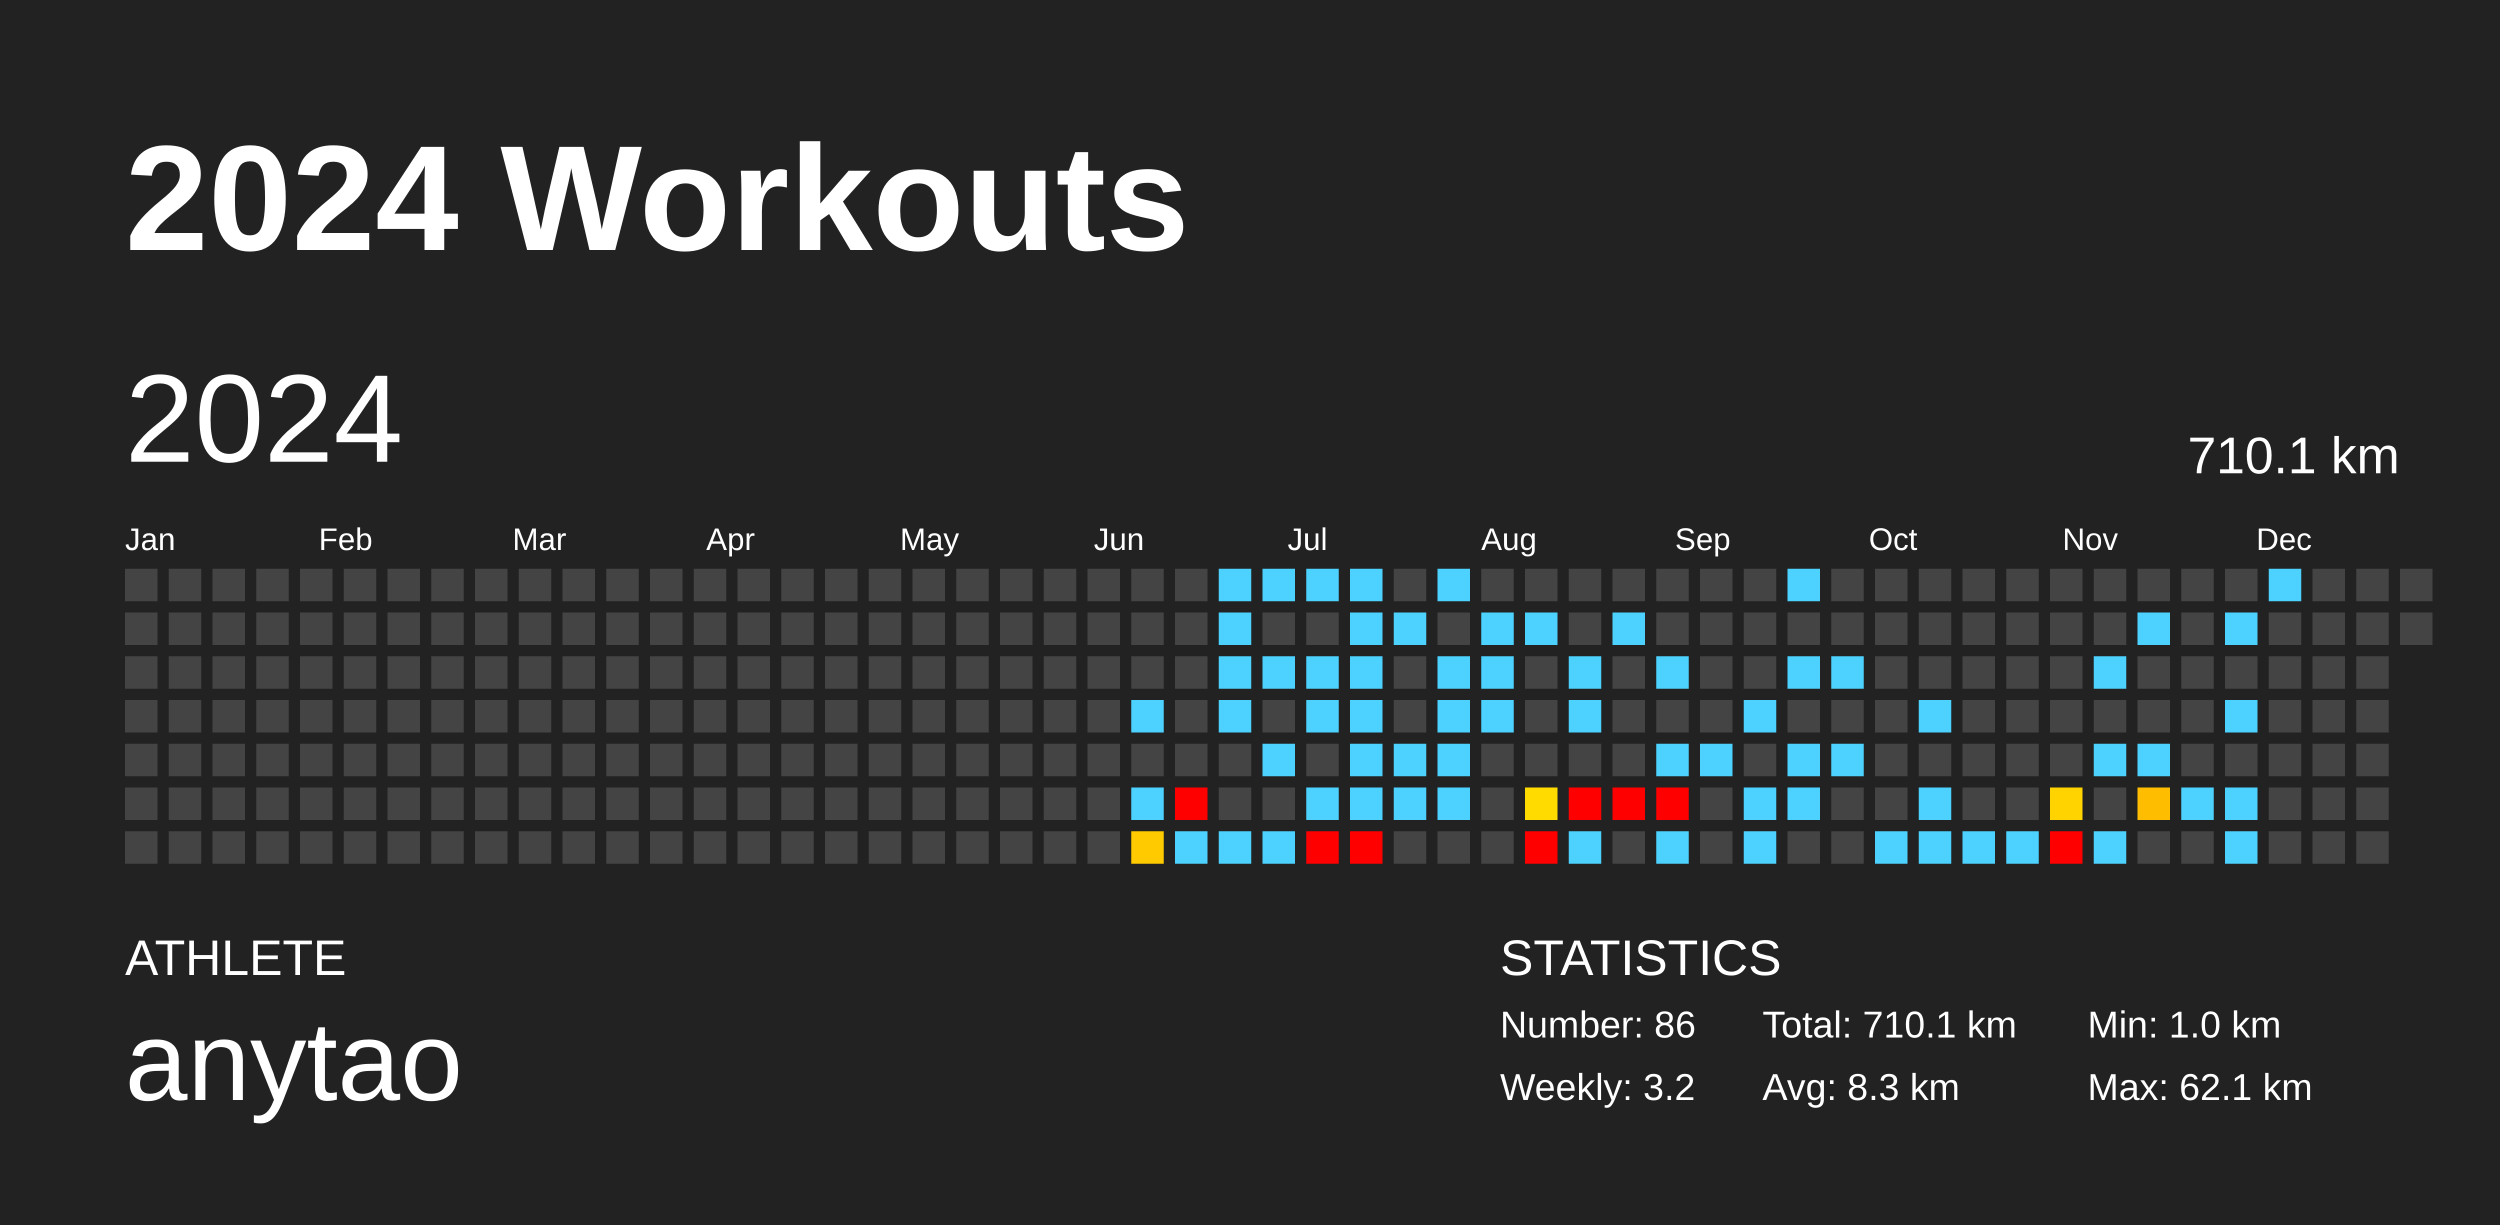
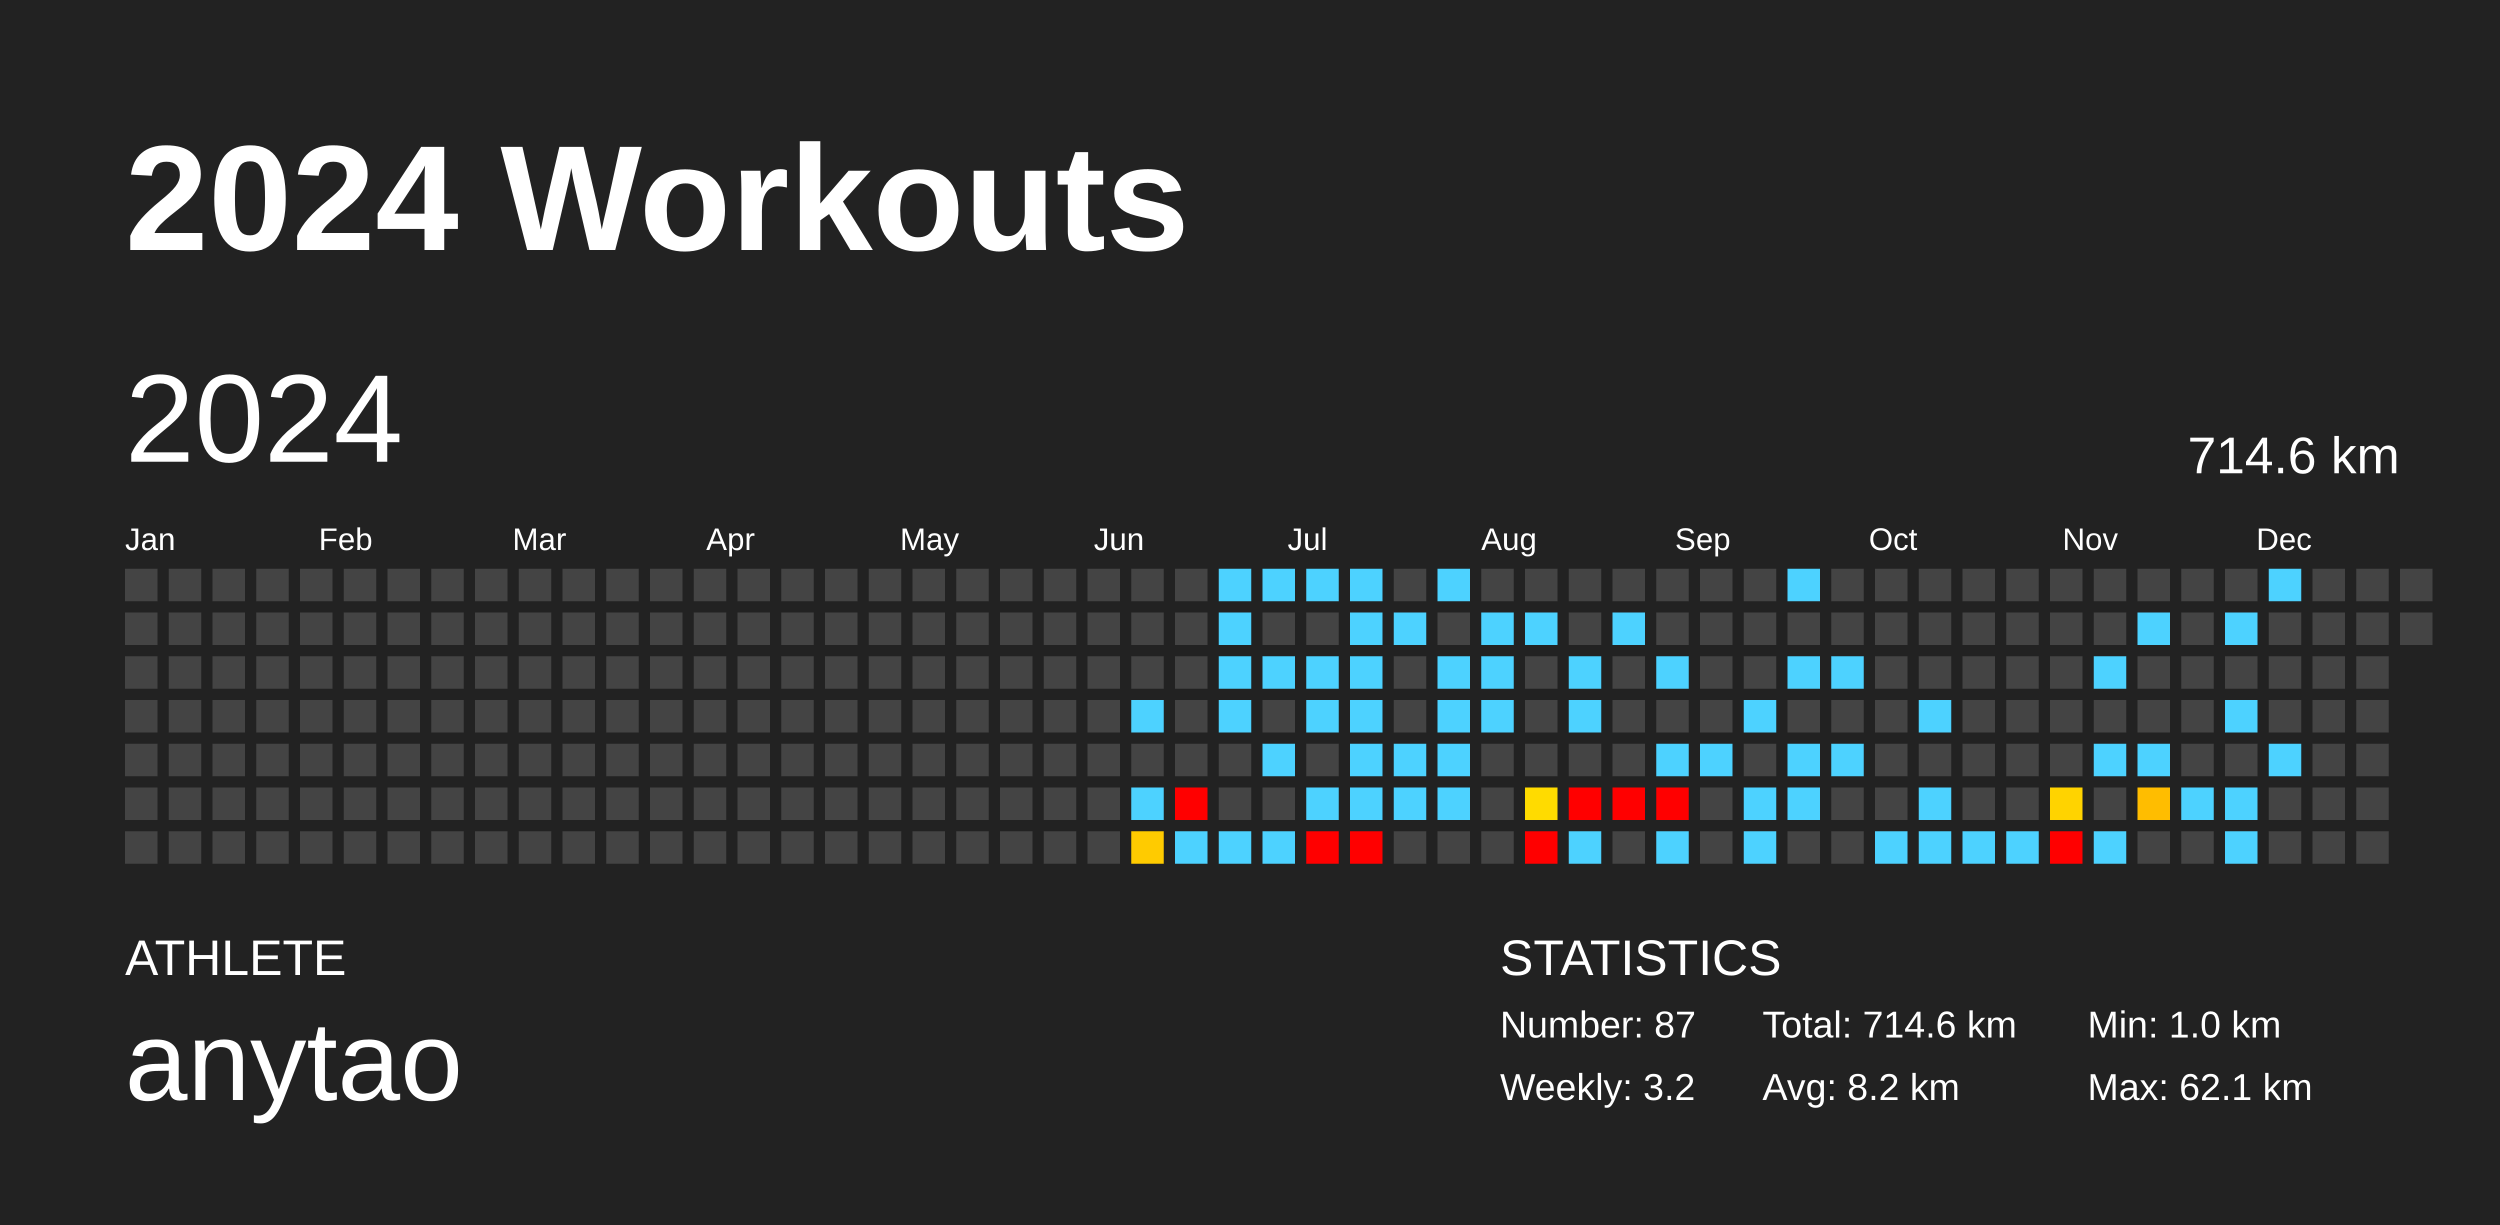
<svg xmlns="http://www.w3.org/2000/svg" baseProfile="full" height="98mm" version="1.1" viewBox="0,0,200,98" width="200mm">
  <defs />
  <rect fill="#222222" height="98" width="200" x="0" y="0" />
  <text fill="#FFFFFF" style="font-size:12px; font-family:Arial; font-weight:bold;" x="10" y="20">2024 Workouts</text>
  <text fill="#FFFFFF" style="font-size:4px; font-family:Arial" x="10" y="78">ATHLETE</text>
  <text fill="#FFFFFF" style="font-size:9px; font-family:Arial" x="10" y="88">anytao</text>
  <text fill="#FFFFFF" style="font-size:4px; font-family:Arial" x="120" y="78">STATISTICS</text>
-   <text fill="#FFFFFF" style="font-size:3px; font-family:Arial" x="120" y="83">Number: 86</text>
+   <text fill="#FFFFFF" style="font-size:3px; font-family:Arial" x="120" y="83">Number: 87</text>
  <text fill="#FFFFFF" style="font-size:3px; font-family:Arial" x="120" y="88">Weekly: 3.2</text>
-   <text fill="#FFFFFF" style="font-size:3px; font-family:Arial" x="141" y="83">Total: 710.1 km</text>
-   <text fill="#FFFFFF" style="font-size:3px; font-family:Arial" x="141" y="88">Avg: 8.3 km</text>
+   <text fill="#FFFFFF" style="font-size:3px; font-family:Arial" x="141" y="83">Total: 714.6 km</text>
+   <text fill="#FFFFFF" style="font-size:3px; font-family:Arial" x="141" y="88">Avg: 8.2 km</text>
  <text fill="#FFFFFF" style="font-size:3px; font-family:Arial" x="167" y="83">Min: 1.0 km</text>
  <text fill="#FFFFFF" style="font-size:3px; font-family:Arial" x="167" y="88">Max: 62.1 km</text>
  <text dominant-baseline="hanging" fill="#FFFFFF" style="font-size:10.0px; font-family:Arial;" x="10" y="30">2024</text>
-   <text dominant-baseline="hanging" fill="#FFFFFF" style="font-size:4.125px; font-family:Arial;" x="175" y="35">710.1 km</text>
+   <text dominant-baseline="hanging" fill="#FFFFFF" style="font-size:4.125px; font-family:Arial;" x="175" y="35">714.6 km</text>
  <text fill="#FFFFFF" style="font-size:2.5px; font-family:Arial" x="10.0" y="44">Jan</text>
  <text fill="#FFFFFF" style="font-size:2.5px; font-family:Arial" x="25.5" y="44">Feb</text>
  <text fill="#FFFFFF" style="font-size:2.5px; font-family:Arial" x="41.0" y="44">Mar</text>
  <text fill="#FFFFFF" style="font-size:2.5px; font-family:Arial" x="56.5" y="44">Apr</text>
  <text fill="#FFFFFF" style="font-size:2.5px; font-family:Arial" x="72.0" y="44">May</text>
  <text fill="#FFFFFF" style="font-size:2.5px; font-family:Arial" x="87.5" y="44">Jun</text>
  <text fill="#FFFFFF" style="font-size:2.5px; font-family:Arial" x="103.0" y="44">Jul</text>
  <text fill="#FFFFFF" style="font-size:2.5px; font-family:Arial" x="118.5" y="44">Aug</text>
  <text fill="#FFFFFF" style="font-size:2.5px; font-family:Arial" x="134.0" y="44">Sep</text>
  <text fill="#FFFFFF" style="font-size:2.5px; font-family:Arial" x="149.5" y="44">Oct</text>
  <text fill="#FFFFFF" style="font-size:2.5px; font-family:Arial" x="165.0" y="44">Nov</text>
  <text fill="#FFFFFF" style="font-size:2.5px; font-family:Arial" x="180.5" y="44">Dec</text>
  <rect fill="#444444" height="2.6" width="2.6" x="10.0" y="45.5" />
  <rect fill="#444444" height="2.6" width="2.6" x="10.0" y="49.0" />
  <rect fill="#444444" height="2.6" width="2.6" x="10.0" y="52.5" />
  <rect fill="#444444" height="2.6" width="2.6" x="10.0" y="56.0" />
  <rect fill="#444444" height="2.6" width="2.6" x="10.0" y="59.5" />
  <rect fill="#444444" height="2.6" width="2.6" x="10.0" y="63.0" />
  <rect fill="#444444" height="2.6" width="2.6" x="10.0" y="66.5" />
  <rect fill="#444444" height="2.6" width="2.6" x="13.5" y="45.5" />
  <rect fill="#444444" height="2.6" width="2.6" x="13.5" y="49.0" />
  <rect fill="#444444" height="2.6" width="2.6" x="13.5" y="52.5" />
  <rect fill="#444444" height="2.6" width="2.6" x="13.5" y="56.0" />
  <rect fill="#444444" height="2.6" width="2.6" x="13.5" y="59.5" />
  <rect fill="#444444" height="2.6" width="2.6" x="13.5" y="63.0" />
  <rect fill="#444444" height="2.6" width="2.6" x="13.5" y="66.5" />
  <rect fill="#444444" height="2.6" width="2.6" x="17.0" y="45.5" />
  <rect fill="#444444" height="2.6" width="2.6" x="17.0" y="49.0" />
  <rect fill="#444444" height="2.6" width="2.6" x="17.0" y="52.5" />
  <rect fill="#444444" height="2.6" width="2.6" x="17.0" y="56.0" />
  <rect fill="#444444" height="2.6" width="2.6" x="17.0" y="59.5" />
  <rect fill="#444444" height="2.6" width="2.6" x="17.0" y="63.0" />
  <rect fill="#444444" height="2.6" width="2.6" x="17.0" y="66.5" />
  <rect fill="#444444" height="2.6" width="2.6" x="20.5" y="45.5" />
  <rect fill="#444444" height="2.6" width="2.6" x="20.5" y="49.0" />
  <rect fill="#444444" height="2.6" width="2.6" x="20.5" y="52.5" />
  <rect fill="#444444" height="2.6" width="2.6" x="20.5" y="56.0" />
  <rect fill="#444444" height="2.6" width="2.6" x="20.5" y="59.5" />
  <rect fill="#444444" height="2.6" width="2.6" x="20.5" y="63.0" />
  <rect fill="#444444" height="2.6" width="2.6" x="20.5" y="66.5" />
  <rect fill="#444444" height="2.6" width="2.6" x="24.0" y="45.5" />
  <rect fill="#444444" height="2.6" width="2.6" x="24.0" y="49.0" />
  <rect fill="#444444" height="2.6" width="2.6" x="24.0" y="52.5" />
  <rect fill="#444444" height="2.6" width="2.6" x="24.0" y="56.0" />
  <rect fill="#444444" height="2.6" width="2.6" x="24.0" y="59.5" />
  <rect fill="#444444" height="2.6" width="2.6" x="24.0" y="63.0" />
  <rect fill="#444444" height="2.6" width="2.6" x="24.0" y="66.5" />
  <rect fill="#444444" height="2.6" width="2.6" x="27.5" y="45.5" />
  <rect fill="#444444" height="2.6" width="2.6" x="27.5" y="49.0" />
  <rect fill="#444444" height="2.6" width="2.6" x="27.5" y="52.5" />
  <rect fill="#444444" height="2.6" width="2.6" x="27.5" y="56.0" />
  <rect fill="#444444" height="2.6" width="2.6" x="27.5" y="59.5" />
  <rect fill="#444444" height="2.6" width="2.6" x="27.5" y="63.0" />
  <rect fill="#444444" height="2.6" width="2.6" x="27.5" y="66.5" />
  <rect fill="#444444" height="2.6" width="2.6" x="31.0" y="45.5" />
  <rect fill="#444444" height="2.6" width="2.6" x="31.0" y="49.0" />
  <rect fill="#444444" height="2.6" width="2.6" x="31.0" y="52.5" />
  <rect fill="#444444" height="2.6" width="2.6" x="31.0" y="56.0" />
  <rect fill="#444444" height="2.6" width="2.6" x="31.0" y="59.5" />
  <rect fill="#444444" height="2.6" width="2.6" x="31.0" y="63.0" />
  <rect fill="#444444" height="2.6" width="2.6" x="31.0" y="66.5" />
  <rect fill="#444444" height="2.6" width="2.6" x="34.5" y="45.5" />
  <rect fill="#444444" height="2.6" width="2.6" x="34.5" y="49.0" />
  <rect fill="#444444" height="2.6" width="2.6" x="34.5" y="52.5" />
  <rect fill="#444444" height="2.6" width="2.6" x="34.5" y="56.0" />
  <rect fill="#444444" height="2.6" width="2.6" x="34.5" y="59.5" />
  <rect fill="#444444" height="2.6" width="2.6" x="34.5" y="63.0" />
  <rect fill="#444444" height="2.6" width="2.6" x="34.5" y="66.5" />
  <rect fill="#444444" height="2.6" width="2.6" x="38.0" y="45.5" />
  <rect fill="#444444" height="2.6" width="2.6" x="38.0" y="49.0" />
  <rect fill="#444444" height="2.6" width="2.6" x="38.0" y="52.5" />
  <rect fill="#444444" height="2.6" width="2.6" x="38.0" y="56.0" />
  <rect fill="#444444" height="2.6" width="2.6" x="38.0" y="59.5" />
  <rect fill="#444444" height="2.6" width="2.6" x="38.0" y="63.0" />
  <rect fill="#444444" height="2.6" width="2.6" x="38.0" y="66.5" />
  <rect fill="#444444" height="2.6" width="2.6" x="41.5" y="45.5" />
  <rect fill="#444444" height="2.6" width="2.6" x="41.5" y="49.0" />
  <rect fill="#444444" height="2.6" width="2.6" x="41.5" y="52.5" />
  <rect fill="#444444" height="2.6" width="2.6" x="41.5" y="56.0" />
  <rect fill="#444444" height="2.6" width="2.6" x="41.5" y="59.5" />
  <rect fill="#444444" height="2.6" width="2.6" x="41.5" y="63.0" />
  <rect fill="#444444" height="2.6" width="2.6" x="41.5" y="66.5" />
  <rect fill="#444444" height="2.6" width="2.6" x="45.0" y="45.5" />
  <rect fill="#444444" height="2.6" width="2.6" x="45.0" y="49.0" />
  <rect fill="#444444" height="2.6" width="2.6" x="45.0" y="52.5" />
  <rect fill="#444444" height="2.6" width="2.6" x="45.0" y="56.0" />
  <rect fill="#444444" height="2.6" width="2.6" x="45.0" y="59.5" />
  <rect fill="#444444" height="2.6" width="2.6" x="45.0" y="63.0" />
  <rect fill="#444444" height="2.6" width="2.6" x="45.0" y="66.5" />
  <rect fill="#444444" height="2.6" width="2.6" x="48.5" y="45.5" />
  <rect fill="#444444" height="2.6" width="2.6" x="48.5" y="49.0" />
  <rect fill="#444444" height="2.6" width="2.6" x="48.5" y="52.5" />
  <rect fill="#444444" height="2.6" width="2.6" x="48.5" y="56.0" />
  <rect fill="#444444" height="2.6" width="2.6" x="48.5" y="59.5" />
  <rect fill="#444444" height="2.6" width="2.6" x="48.5" y="63.0" />
  <rect fill="#444444" height="2.6" width="2.6" x="48.5" y="66.5" />
  <rect fill="#444444" height="2.6" width="2.6" x="52.0" y="45.5" />
  <rect fill="#444444" height="2.6" width="2.6" x="52.0" y="49.0" />
  <rect fill="#444444" height="2.6" width="2.6" x="52.0" y="52.5" />
  <rect fill="#444444" height="2.6" width="2.6" x="52.0" y="56.0" />
  <rect fill="#444444" height="2.6" width="2.6" x="52.0" y="59.5" />
  <rect fill="#444444" height="2.6" width="2.6" x="52.0" y="63.0" />
  <rect fill="#444444" height="2.6" width="2.6" x="52.0" y="66.5" />
  <rect fill="#444444" height="2.6" width="2.6" x="55.5" y="45.5" />
  <rect fill="#444444" height="2.6" width="2.6" x="55.5" y="49.0" />
  <rect fill="#444444" height="2.6" width="2.6" x="55.5" y="52.5" />
  <rect fill="#444444" height="2.6" width="2.6" x="55.5" y="56.0" />
  <rect fill="#444444" height="2.6" width="2.6" x="55.5" y="59.5" />
  <rect fill="#444444" height="2.6" width="2.6" x="55.5" y="63.0" />
  <rect fill="#444444" height="2.6" width="2.6" x="55.5" y="66.5" />
  <rect fill="#444444" height="2.6" width="2.6" x="59.0" y="45.5" />
  <rect fill="#444444" height="2.6" width="2.6" x="59.0" y="49.0" />
  <rect fill="#444444" height="2.6" width="2.6" x="59.0" y="52.5" />
  <rect fill="#444444" height="2.6" width="2.6" x="59.0" y="56.0" />
  <rect fill="#444444" height="2.6" width="2.6" x="59.0" y="59.5" />
  <rect fill="#444444" height="2.6" width="2.6" x="59.0" y="63.0" />
  <rect fill="#444444" height="2.6" width="2.6" x="59.0" y="66.5" />
  <rect fill="#444444" height="2.6" width="2.6" x="62.5" y="45.5" />
  <rect fill="#444444" height="2.6" width="2.6" x="62.5" y="49.0" />
  <rect fill="#444444" height="2.6" width="2.6" x="62.5" y="52.5" />
  <rect fill="#444444" height="2.6" width="2.6" x="62.5" y="56.0" />
  <rect fill="#444444" height="2.6" width="2.6" x="62.5" y="59.5" />
  <rect fill="#444444" height="2.6" width="2.6" x="62.5" y="63.0" />
  <rect fill="#444444" height="2.6" width="2.6" x="62.5" y="66.5" />
  <rect fill="#444444" height="2.6" width="2.6" x="66.0" y="45.5" />
  <rect fill="#444444" height="2.6" width="2.6" x="66.0" y="49.0" />
  <rect fill="#444444" height="2.6" width="2.6" x="66.0" y="52.5" />
  <rect fill="#444444" height="2.6" width="2.6" x="66.0" y="56.0" />
  <rect fill="#444444" height="2.6" width="2.6" x="66.0" y="59.5" />
  <rect fill="#444444" height="2.6" width="2.6" x="66.0" y="63.0" />
  <rect fill="#444444" height="2.6" width="2.6" x="66.0" y="66.5" />
  <rect fill="#444444" height="2.6" width="2.6" x="69.5" y="45.5" />
  <rect fill="#444444" height="2.6" width="2.6" x="69.5" y="49.0" />
  <rect fill="#444444" height="2.6" width="2.6" x="69.5" y="52.5" />
  <rect fill="#444444" height="2.6" width="2.6" x="69.5" y="56.0" />
  <rect fill="#444444" height="2.6" width="2.6" x="69.5" y="59.5" />
  <rect fill="#444444" height="2.6" width="2.6" x="69.5" y="63.0" />
  <rect fill="#444444" height="2.6" width="2.6" x="69.5" y="66.5" />
  <rect fill="#444444" height="2.6" width="2.6" x="73.0" y="45.5" />
  <rect fill="#444444" height="2.6" width="2.6" x="73.0" y="49.0" />
  <rect fill="#444444" height="2.6" width="2.6" x="73.0" y="52.5" />
  <rect fill="#444444" height="2.6" width="2.6" x="73.0" y="56.0" />
  <rect fill="#444444" height="2.6" width="2.6" x="73.0" y="59.5" />
  <rect fill="#444444" height="2.6" width="2.6" x="73.0" y="63.0" />
  <rect fill="#444444" height="2.6" width="2.6" x="73.0" y="66.5" />
  <rect fill="#444444" height="2.6" width="2.6" x="76.5" y="45.5" />
  <rect fill="#444444" height="2.6" width="2.6" x="76.5" y="49.0" />
  <rect fill="#444444" height="2.6" width="2.6" x="76.5" y="52.5" />
  <rect fill="#444444" height="2.6" width="2.6" x="76.5" y="56.0" />
  <rect fill="#444444" height="2.6" width="2.6" x="76.5" y="59.5" />
  <rect fill="#444444" height="2.6" width="2.6" x="76.5" y="63.0" />
  <rect fill="#444444" height="2.6" width="2.6" x="76.5" y="66.5" />
  <rect fill="#444444" height="2.6" width="2.6" x="80.0" y="45.5" />
  <rect fill="#444444" height="2.6" width="2.6" x="80.0" y="49.0" />
  <rect fill="#444444" height="2.6" width="2.6" x="80.0" y="52.5" />
  <rect fill="#444444" height="2.6" width="2.6" x="80.0" y="56.0" />
  <rect fill="#444444" height="2.6" width="2.6" x="80.0" y="59.5" />
  <rect fill="#444444" height="2.6" width="2.6" x="80.0" y="63.0" />
  <rect fill="#444444" height="2.6" width="2.6" x="80.0" y="66.5" />
  <rect fill="#444444" height="2.6" width="2.6" x="83.5" y="45.5" />
  <rect fill="#444444" height="2.6" width="2.6" x="83.5" y="49.0" />
  <rect fill="#444444" height="2.6" width="2.6" x="83.5" y="52.5" />
  <rect fill="#444444" height="2.6" width="2.6" x="83.5" y="56.0" />
  <rect fill="#444444" height="2.6" width="2.6" x="83.5" y="59.5" />
  <rect fill="#444444" height="2.6" width="2.6" x="83.5" y="63.0" />
  <rect fill="#444444" height="2.6" width="2.6" x="83.5" y="66.5" />
  <rect fill="#444444" height="2.6" width="2.6" x="87.0" y="45.5" />
  <rect fill="#444444" height="2.6" width="2.6" x="87.0" y="49.0" />
  <rect fill="#444444" height="2.6" width="2.6" x="87.0" y="52.5" />
  <rect fill="#444444" height="2.6" width="2.6" x="87.0" y="56.0" />
  <rect fill="#444444" height="2.6" width="2.6" x="87.0" y="59.5" />
  <rect fill="#444444" height="2.6" width="2.6" x="87.0" y="63.0" />
  <rect fill="#444444" height="2.6" width="2.6" x="87.0" y="66.5" />
  <rect fill="#444444" height="2.6" width="2.6" x="90.5" y="45.5" />
  <rect fill="#444444" height="2.6" width="2.6" x="90.5" y="49.0" />
  <rect fill="#444444" height="2.6" width="2.6" x="90.5" y="52.5" />
  <rect fill="#4dd2ff" height="2.6" width="2.6" x="90.5" y="56.0" />
  <rect fill="#444444" height="2.6" width="2.6" x="90.5" y="59.5" />
  <rect fill="#4dd2ff" height="2.6" width="2.6" x="90.5" y="63.0" />
  <rect fill="#ffcb00" height="2.6" width="2.6" x="90.5" y="66.5" />
  <rect fill="#444444" height="2.6" width="2.6" x="94.0" y="45.5" />
  <rect fill="#444444" height="2.6" width="2.6" x="94.0" y="49.0" />
  <rect fill="#444444" height="2.6" width="2.6" x="94.0" y="52.5" />
  <rect fill="#444444" height="2.6" width="2.6" x="94.0" y="56.0" />
  <rect fill="#444444" height="2.6" width="2.6" x="94.0" y="59.5" />
  <rect fill="red" height="2.6" width="2.6" x="94.0" y="63.0" />
  <rect fill="#4dd2ff" height="2.6" width="2.6" x="94.0" y="66.5" />
  <rect fill="#4dd2ff" height="2.6" width="2.6" x="97.5" y="45.5" />
  <rect fill="#4dd2ff" height="2.6" width="2.6" x="97.5" y="49.0" />
  <rect fill="#4dd2ff" height="2.6" width="2.6" x="97.5" y="52.5" />
  <rect fill="#4dd2ff" height="2.6" width="2.6" x="97.5" y="56.0" />
  <rect fill="#444444" height="2.6" width="2.6" x="97.5" y="59.5" />
  <rect fill="#444444" height="2.6" width="2.6" x="97.5" y="63.0" />
  <rect fill="#4dd2ff" height="2.6" width="2.6" x="97.5" y="66.5" />
  <rect fill="#4dd2ff" height="2.6" width="2.6" x="101.0" y="45.5" />
  <rect fill="#444444" height="2.6" width="2.6" x="101.0" y="49.0" />
  <rect fill="#4dd2ff" height="2.6" width="2.6" x="101.0" y="52.5" />
  <rect fill="#444444" height="2.6" width="2.6" x="101.0" y="56.0" />
  <rect fill="#4dd2ff" height="2.6" width="2.6" x="101.0" y="59.5" />
  <rect fill="#444444" height="2.6" width="2.6" x="101.0" y="63.0" />
  <rect fill="#4dd2ff" height="2.6" width="2.6" x="101.0" y="66.5" />
  <rect fill="#4dd2ff" height="2.6" width="2.6" x="104.5" y="45.5" />
  <rect fill="#444444" height="2.6" width="2.6" x="104.5" y="49.0" />
  <rect fill="#4dd2ff" height="2.6" width="2.6" x="104.5" y="52.5" />
  <rect fill="#4dd2ff" height="2.6" width="2.6" x="104.5" y="56.0" />
  <rect fill="#444444" height="2.6" width="2.6" x="104.5" y="59.5" />
  <rect fill="#4dd2ff" height="2.6" width="2.6" x="104.5" y="63.0" />
  <rect fill="red" height="2.6" width="2.6" x="104.5" y="66.5" />
  <rect fill="#4dd2ff" height="2.6" width="2.6" x="108.0" y="45.5" />
  <rect fill="#4dd2ff" height="2.6" width="2.6" x="108.0" y="49.0" />
  <rect fill="#4dd2ff" height="2.6" width="2.6" x="108.0" y="52.5" />
  <rect fill="#4dd2ff" height="2.6" width="2.6" x="108.0" y="56.0" />
  <rect fill="#4dd2ff" height="2.6" width="2.6" x="108.0" y="59.5" />
  <rect fill="#4dd2ff" height="2.6" width="2.6" x="108.0" y="63.0" />
  <rect fill="red" height="2.6" width="2.6" x="108.0" y="66.5" />
  <rect fill="#444444" height="2.6" width="2.6" x="111.5" y="45.5" />
  <rect fill="#4dd2ff" height="2.6" width="2.6" x="111.5" y="49.0" />
  <rect fill="#444444" height="2.6" width="2.6" x="111.5" y="52.5" />
  <rect fill="#444444" height="2.6" width="2.6" x="111.5" y="56.0" />
  <rect fill="#4dd2ff" height="2.6" width="2.6" x="111.5" y="59.5" />
  <rect fill="#4dd2ff" height="2.6" width="2.6" x="111.5" y="63.0" />
  <rect fill="#444444" height="2.6" width="2.6" x="111.5" y="66.5" />
  <rect fill="#4dd2ff" height="2.6" width="2.6" x="115.0" y="45.5" />
  <rect fill="#444444" height="2.6" width="2.6" x="115.0" y="49.0" />
  <rect fill="#4dd2ff" height="2.6" width="2.6" x="115.0" y="52.5" />
  <rect fill="#4dd2ff" height="2.6" width="2.6" x="115.0" y="56.0" />
  <rect fill="#4dd2ff" height="2.6" width="2.6" x="115.0" y="59.5" />
  <rect fill="#4dd2ff" height="2.6" width="2.6" x="115.0" y="63.0" />
  <rect fill="#444444" height="2.6" width="2.6" x="115.0" y="66.5" />
  <rect fill="#444444" height="2.6" width="2.6" x="118.5" y="45.5" />
  <rect fill="#4dd2ff" height="2.6" width="2.6" x="118.5" y="49.0" />
  <rect fill="#4dd2ff" height="2.6" width="2.6" x="118.5" y="52.5" />
  <rect fill="#4dd2ff" height="2.6" width="2.6" x="118.5" y="56.0" />
  <rect fill="#444444" height="2.6" width="2.6" x="118.5" y="59.5" />
  <rect fill="#444444" height="2.6" width="2.6" x="118.5" y="63.0" />
  <rect fill="#444444" height="2.6" width="2.6" x="118.5" y="66.5" />
  <rect fill="#444444" height="2.6" width="2.6" x="122.0" y="45.5" />
  <rect fill="#4dd2ff" height="2.6" width="2.6" x="122.0" y="49.0" />
  <rect fill="#444444" height="2.6" width="2.6" x="122.0" y="52.5" />
  <rect fill="#444444" height="2.6" width="2.6" x="122.0" y="56.0" />
  <rect fill="#444444" height="2.6" width="2.6" x="122.0" y="59.5" />
  <rect fill="#ffdb00" height="2.6" width="2.6" x="122.0" y="63.0" />
  <rect fill="red" height="2.6" width="2.6" x="122.0" y="66.5" />
  <rect fill="#444444" height="2.6" width="2.6" x="125.5" y="45.5" />
  <rect fill="#444444" height="2.6" width="2.6" x="125.5" y="49.0" />
  <rect fill="#4dd2ff" height="2.6" width="2.6" x="125.5" y="52.5" />
  <rect fill="#4dd2ff" height="2.6" width="2.6" x="125.5" y="56.0" />
  <rect fill="#444444" height="2.6" width="2.6" x="125.5" y="59.5" />
  <rect fill="red" height="2.6" width="2.6" x="125.5" y="63.0" />
  <rect fill="#4dd2ff" height="2.6" width="2.6" x="125.5" y="66.5" />
  <rect fill="#444444" height="2.6" width="2.6" x="129.0" y="45.5" />
  <rect fill="#4dd2ff" height="2.6" width="2.6" x="129.0" y="49.0" />
  <rect fill="#444444" height="2.6" width="2.6" x="129.0" y="52.5" />
  <rect fill="#444444" height="2.6" width="2.6" x="129.0" y="56.0" />
  <rect fill="#444444" height="2.6" width="2.6" x="129.0" y="59.5" />
  <rect fill="red" height="2.6" width="2.6" x="129.0" y="63.0" />
  <rect fill="#444444" height="2.6" width="2.6" x="129.0" y="66.5" />
  <rect fill="#444444" height="2.6" width="2.6" x="132.5" y="45.5" />
  <rect fill="#444444" height="2.6" width="2.6" x="132.5" y="49.0" />
  <rect fill="#4dd2ff" height="2.6" width="2.6" x="132.5" y="52.5" />
  <rect fill="#444444" height="2.6" width="2.6" x="132.5" y="56.0" />
  <rect fill="#4dd2ff" height="2.6" width="2.6" x="132.5" y="59.5" />
  <rect fill="red" height="2.6" width="2.6" x="132.5" y="63.0" />
  <rect fill="#4dd2ff" height="2.6" width="2.6" x="132.5" y="66.5" />
  <rect fill="#444444" height="2.6" width="2.6" x="136.0" y="45.5" />
  <rect fill="#444444" height="2.6" width="2.6" x="136.0" y="49.0" />
  <rect fill="#444444" height="2.6" width="2.6" x="136.0" y="52.5" />
  <rect fill="#444444" height="2.6" width="2.6" x="136.0" y="56.0" />
  <rect fill="#4dd2ff" height="2.6" width="2.6" x="136.0" y="59.5" />
  <rect fill="#444444" height="2.6" width="2.6" x="136.0" y="63.0" />
  <rect fill="#444444" height="2.6" width="2.6" x="136.0" y="66.5" />
  <rect fill="#444444" height="2.6" width="2.6" x="139.5" y="45.5" />
  <rect fill="#444444" height="2.6" width="2.6" x="139.5" y="49.0" />
  <rect fill="#444444" height="2.6" width="2.6" x="139.5" y="52.5" />
  <rect fill="#4dd2ff" height="2.6" width="2.6" x="139.5" y="56.0" />
  <rect fill="#444444" height="2.6" width="2.6" x="139.5" y="59.5" />
  <rect fill="#4dd2ff" height="2.6" width="2.6" x="139.5" y="63.0" />
  <rect fill="#4dd2ff" height="2.6" width="2.6" x="139.5" y="66.5" />
  <rect fill="#4dd2ff" height="2.6" width="2.6" x="143.0" y="45.5" />
  <rect fill="#444444" height="2.6" width="2.6" x="143.0" y="49.0" />
  <rect fill="#4dd2ff" height="2.6" width="2.6" x="143.0" y="52.5" />
  <rect fill="#444444" height="2.6" width="2.6" x="143.0" y="56.0" />
  <rect fill="#4dd2ff" height="2.6" width="2.6" x="143.0" y="59.5" />
  <rect fill="#4dd2ff" height="2.6" width="2.6" x="143.0" y="63.0" />
  <rect fill="#444444" height="2.6" width="2.6" x="143.0" y="66.5" />
  <rect fill="#444444" height="2.6" width="2.6" x="146.5" y="45.5" />
  <rect fill="#444444" height="2.6" width="2.6" x="146.5" y="49.0" />
  <rect fill="#4dd2ff" height="2.6" width="2.6" x="146.5" y="52.5" />
  <rect fill="#444444" height="2.6" width="2.6" x="146.5" y="56.0" />
  <rect fill="#4dd2ff" height="2.6" width="2.6" x="146.5" y="59.5" />
  <rect fill="#444444" height="2.6" width="2.6" x="146.5" y="63.0" />
  <rect fill="#444444" height="2.6" width="2.6" x="146.5" y="66.5" />
  <rect fill="#444444" height="2.6" width="2.6" x="150.0" y="45.5" />
  <rect fill="#444444" height="2.6" width="2.6" x="150.0" y="49.0" />
  <rect fill="#444444" height="2.6" width="2.6" x="150.0" y="52.5" />
  <rect fill="#444444" height="2.6" width="2.6" x="150.0" y="56.0" />
  <rect fill="#444444" height="2.6" width="2.6" x="150.0" y="59.5" />
  <rect fill="#444444" height="2.6" width="2.6" x="150.0" y="63.0" />
  <rect fill="#4dd2ff" height="2.6" width="2.6" x="150.0" y="66.5" />
  <rect fill="#444444" height="2.6" width="2.6" x="153.5" y="45.5" />
  <rect fill="#444444" height="2.6" width="2.6" x="153.5" y="49.0" />
  <rect fill="#444444" height="2.6" width="2.6" x="153.5" y="52.5" />
  <rect fill="#4dd2ff" height="2.6" width="2.6" x="153.5" y="56.0" />
  <rect fill="#444444" height="2.6" width="2.6" x="153.5" y="59.5" />
  <rect fill="#4dd2ff" height="2.6" width="2.6" x="153.5" y="63.0" />
  <rect fill="#4dd2ff" height="2.6" width="2.6" x="153.5" y="66.5" />
  <rect fill="#444444" height="2.6" width="2.6" x="157.0" y="45.5" />
  <rect fill="#444444" height="2.6" width="2.6" x="157.0" y="49.0" />
  <rect fill="#444444" height="2.6" width="2.6" x="157.0" y="52.5" />
  <rect fill="#444444" height="2.6" width="2.6" x="157.0" y="56.0" />
  <rect fill="#444444" height="2.6" width="2.6" x="157.0" y="59.5" />
  <rect fill="#444444" height="2.6" width="2.6" x="157.0" y="63.0" />
  <rect fill="#4dd2ff" height="2.6" width="2.6" x="157.0" y="66.5" />
  <rect fill="#444444" height="2.6" width="2.6" x="160.5" y="45.5" />
  <rect fill="#444444" height="2.6" width="2.6" x="160.5" y="49.0" />
  <rect fill="#444444" height="2.6" width="2.6" x="160.5" y="52.5" />
  <rect fill="#444444" height="2.6" width="2.6" x="160.5" y="56.0" />
  <rect fill="#444444" height="2.6" width="2.6" x="160.5" y="59.5" />
  <rect fill="#444444" height="2.6" width="2.6" x="160.5" y="63.0" />
  <rect fill="#4dd2ff" height="2.6" width="2.6" x="160.5" y="66.5" />
  <rect fill="#444444" height="2.6" width="2.6" x="164.0" y="45.5" />
  <rect fill="#444444" height="2.6" width="2.6" x="164.0" y="49.0" />
  <rect fill="#444444" height="2.6" width="2.6" x="164.0" y="52.5" />
  <rect fill="#444444" height="2.6" width="2.6" x="164.0" y="56.0" />
  <rect fill="#444444" height="2.6" width="2.6" x="164.0" y="59.5" />
  <rect fill="#ffd300" height="2.6" width="2.6" x="164.0" y="63.0" />
  <rect fill="red" height="2.6" width="2.6" x="164.0" y="66.5" />
  <rect fill="#444444" height="2.6" width="2.6" x="167.5" y="45.5" />
  <rect fill="#444444" height="2.6" width="2.6" x="167.5" y="49.0" />
  <rect fill="#4dd2ff" height="2.6" width="2.6" x="167.5" y="52.5" />
  <rect fill="#444444" height="2.6" width="2.6" x="167.5" y="56.0" />
  <rect fill="#4dd2ff" height="2.6" width="2.6" x="167.5" y="59.5" />
  <rect fill="#444444" height="2.6" width="2.6" x="167.5" y="63.0" />
  <rect fill="#4dd2ff" height="2.6" width="2.6" x="167.5" y="66.5" />
  <rect fill="#444444" height="2.6" width="2.6" x="171.0" y="45.5" />
  <rect fill="#4dd2ff" height="2.6" width="2.6" x="171.0" y="49.0" />
  <rect fill="#444444" height="2.6" width="2.6" x="171.0" y="52.5" />
  <rect fill="#444444" height="2.6" width="2.6" x="171.0" y="56.0" />
  <rect fill="#4dd2ff" height="2.6" width="2.6" x="171.0" y="59.5" />
  <rect fill="#ffbd00" height="2.6" width="2.6" x="171.0" y="63.0" />
  <rect fill="#444444" height="2.6" width="2.6" x="171.0" y="66.5" />
  <rect fill="#444444" height="2.6" width="2.6" x="174.5" y="45.5" />
  <rect fill="#444444" height="2.6" width="2.6" x="174.5" y="49.0" />
  <rect fill="#444444" height="2.6" width="2.6" x="174.5" y="52.5" />
  <rect fill="#444444" height="2.6" width="2.6" x="174.5" y="56.0" />
  <rect fill="#444444" height="2.6" width="2.6" x="174.5" y="59.5" />
  <rect fill="#4dd2ff" height="2.6" width="2.6" x="174.5" y="63.0" />
  <rect fill="#444444" height="2.6" width="2.6" x="174.5" y="66.5" />
  <rect fill="#444444" height="2.6" width="2.6" x="178.0" y="45.5" />
  <rect fill="#4dd2ff" height="2.6" width="2.6" x="178.0" y="49.0" />
  <rect fill="#444444" height="2.6" width="2.6" x="178.0" y="52.5" />
  <rect fill="#4dd2ff" height="2.6" width="2.6" x="178.0" y="56.0" />
  <rect fill="#444444" height="2.6" width="2.6" x="178.0" y="59.5" />
  <rect fill="#4dd2ff" height="2.6" width="2.6" x="178.0" y="63.0" />
  <rect fill="#4dd2ff" height="2.6" width="2.6" x="178.0" y="66.5" />
  <rect fill="#4dd2ff" height="2.6" width="2.6" x="181.5" y="45.5" />
  <rect fill="#444444" height="2.6" width="2.6" x="181.5" y="49.0" />
  <rect fill="#444444" height="2.6" width="2.6" x="181.5" y="52.5" />
  <rect fill="#444444" height="2.6" width="2.6" x="181.5" y="56.0" />
-   <rect fill="#444444" height="2.6" width="2.6" x="181.5" y="59.5" />
+   <rect fill="#4dd2ff" height="2.6" width="2.6" x="181.5" y="59.5" />
  <rect fill="#444444" height="2.6" width="2.6" x="181.5" y="63.0" />
  <rect fill="#444444" height="2.6" width="2.6" x="181.5" y="66.5" />
  <rect fill="#444444" height="2.6" width="2.6" x="185.0" y="45.5" />
  <rect fill="#444444" height="2.6" width="2.6" x="185.0" y="49.0" />
  <rect fill="#444444" height="2.6" width="2.6" x="185.0" y="52.5" />
  <rect fill="#444444" height="2.6" width="2.6" x="185.0" y="56.0" />
  <rect fill="#444444" height="2.6" width="2.6" x="185.0" y="59.5" />
  <rect fill="#444444" height="2.6" width="2.6" x="185.0" y="63.0" />
  <rect fill="#444444" height="2.6" width="2.6" x="185.0" y="66.5" />
  <rect fill="#444444" height="2.6" width="2.6" x="188.5" y="45.5" />
  <rect fill="#444444" height="2.6" width="2.6" x="188.5" y="49.0" />
  <rect fill="#444444" height="2.6" width="2.6" x="188.5" y="52.5" />
  <rect fill="#444444" height="2.6" width="2.6" x="188.5" y="56.0" />
  <rect fill="#444444" height="2.6" width="2.6" x="188.5" y="59.5" />
  <rect fill="#444444" height="2.6" width="2.6" x="188.5" y="63.0" />
  <rect fill="#444444" height="2.6" width="2.6" x="188.5" y="66.5" />
  <rect fill="#444444" height="2.6" width="2.6" x="192.0" y="45.5" />
  <rect fill="#444444" height="2.6" width="2.6" x="192.0" y="49.0" />
</svg>
